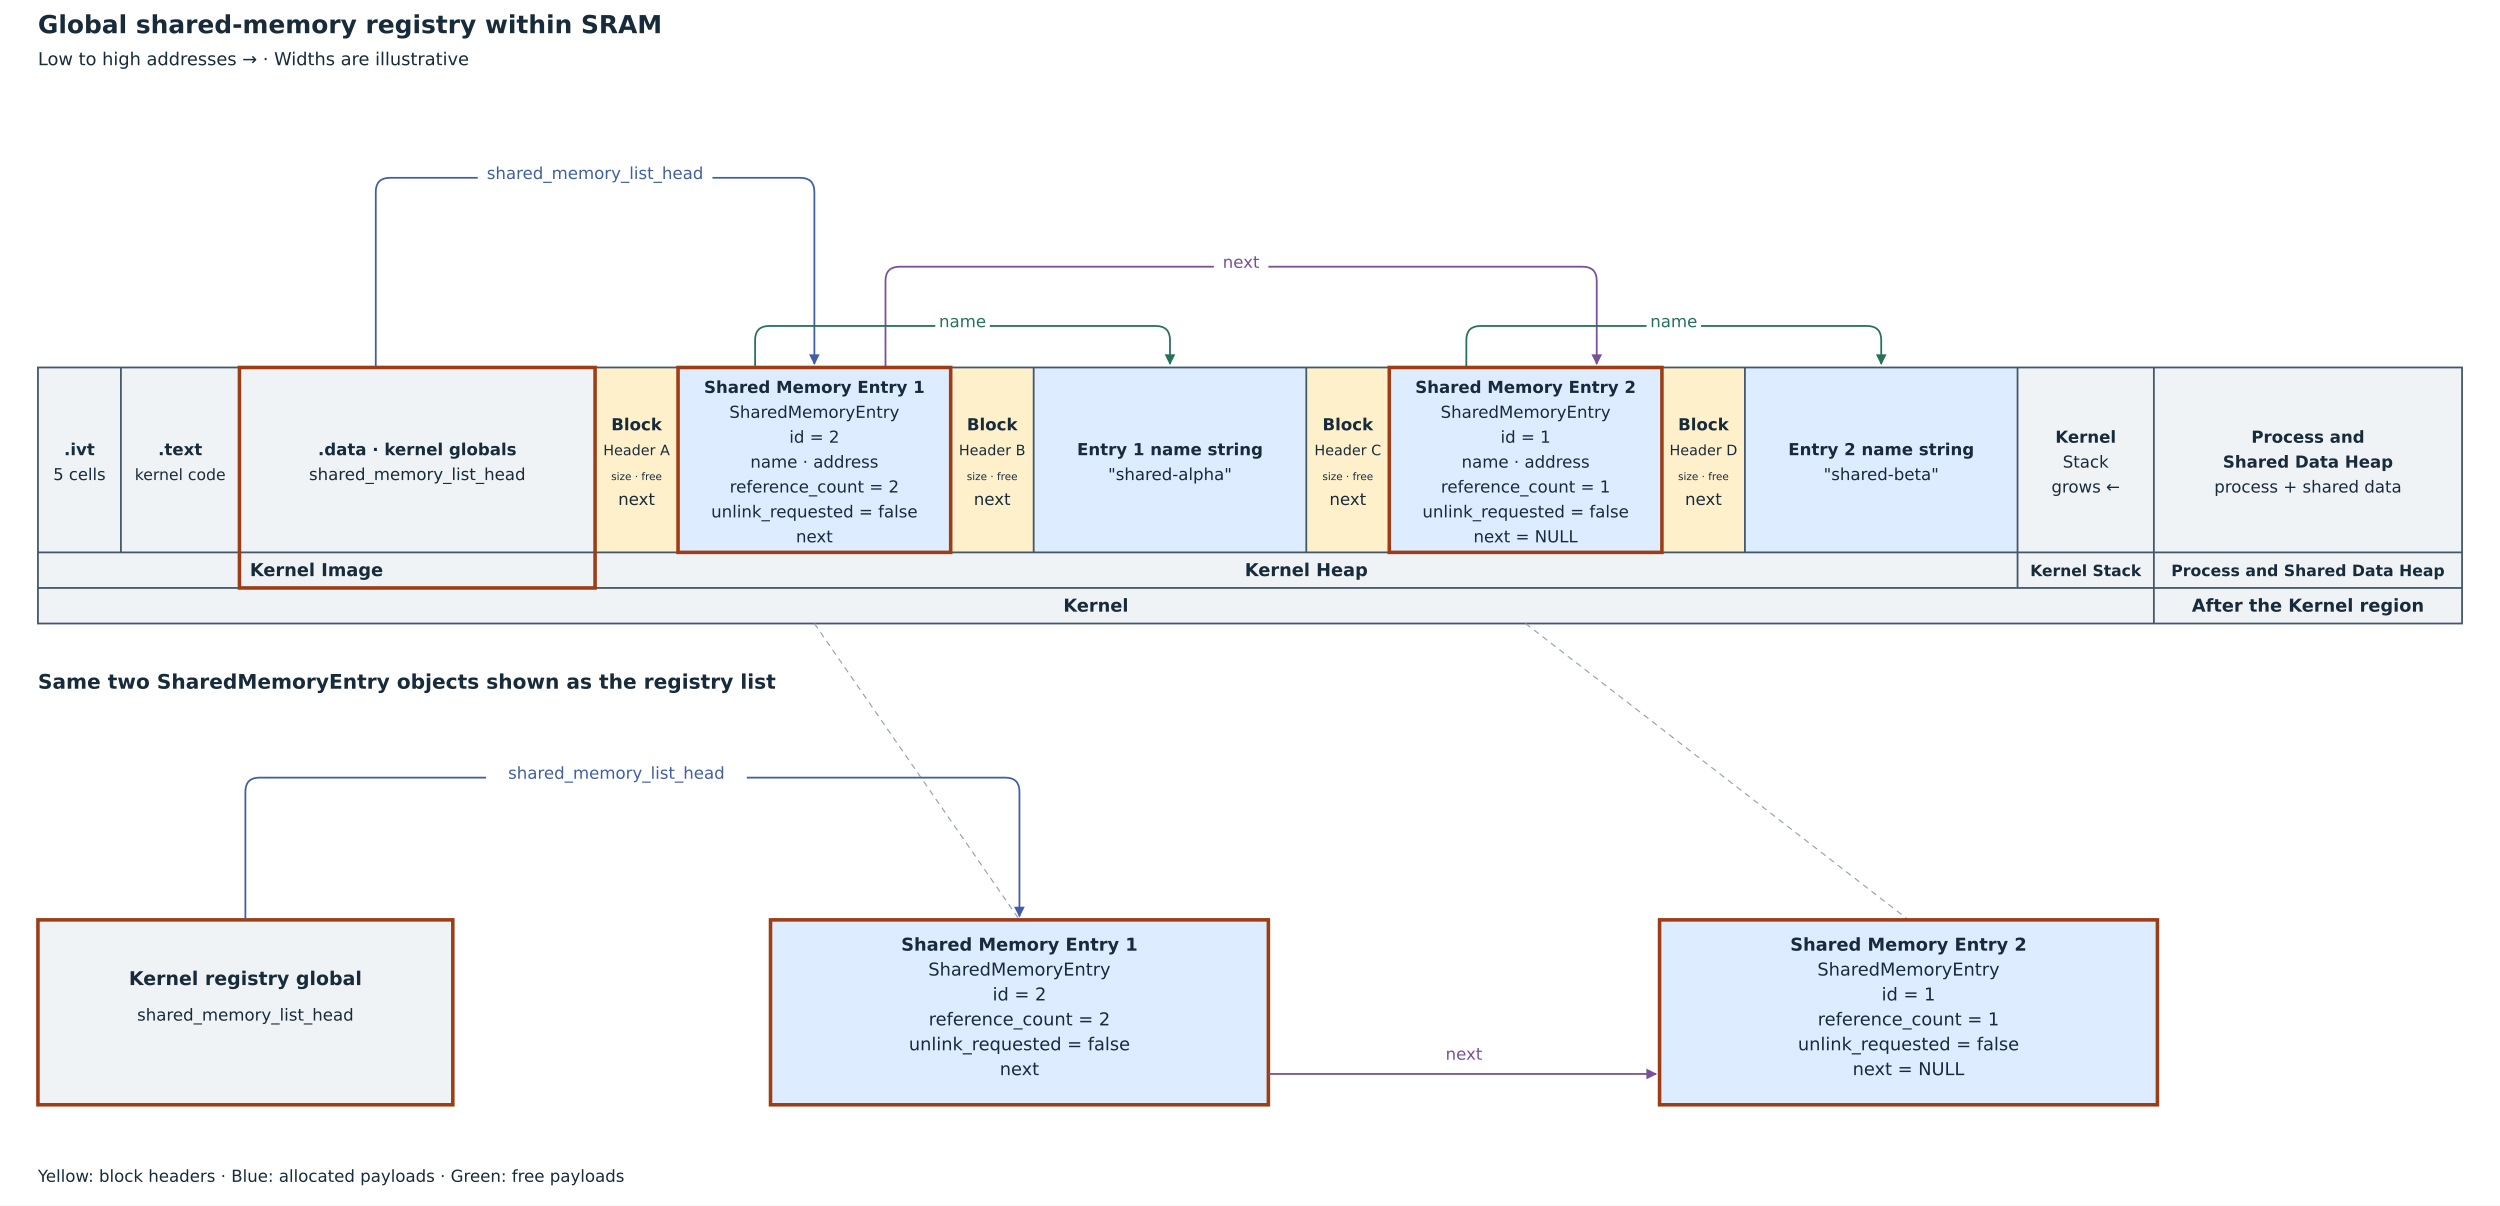
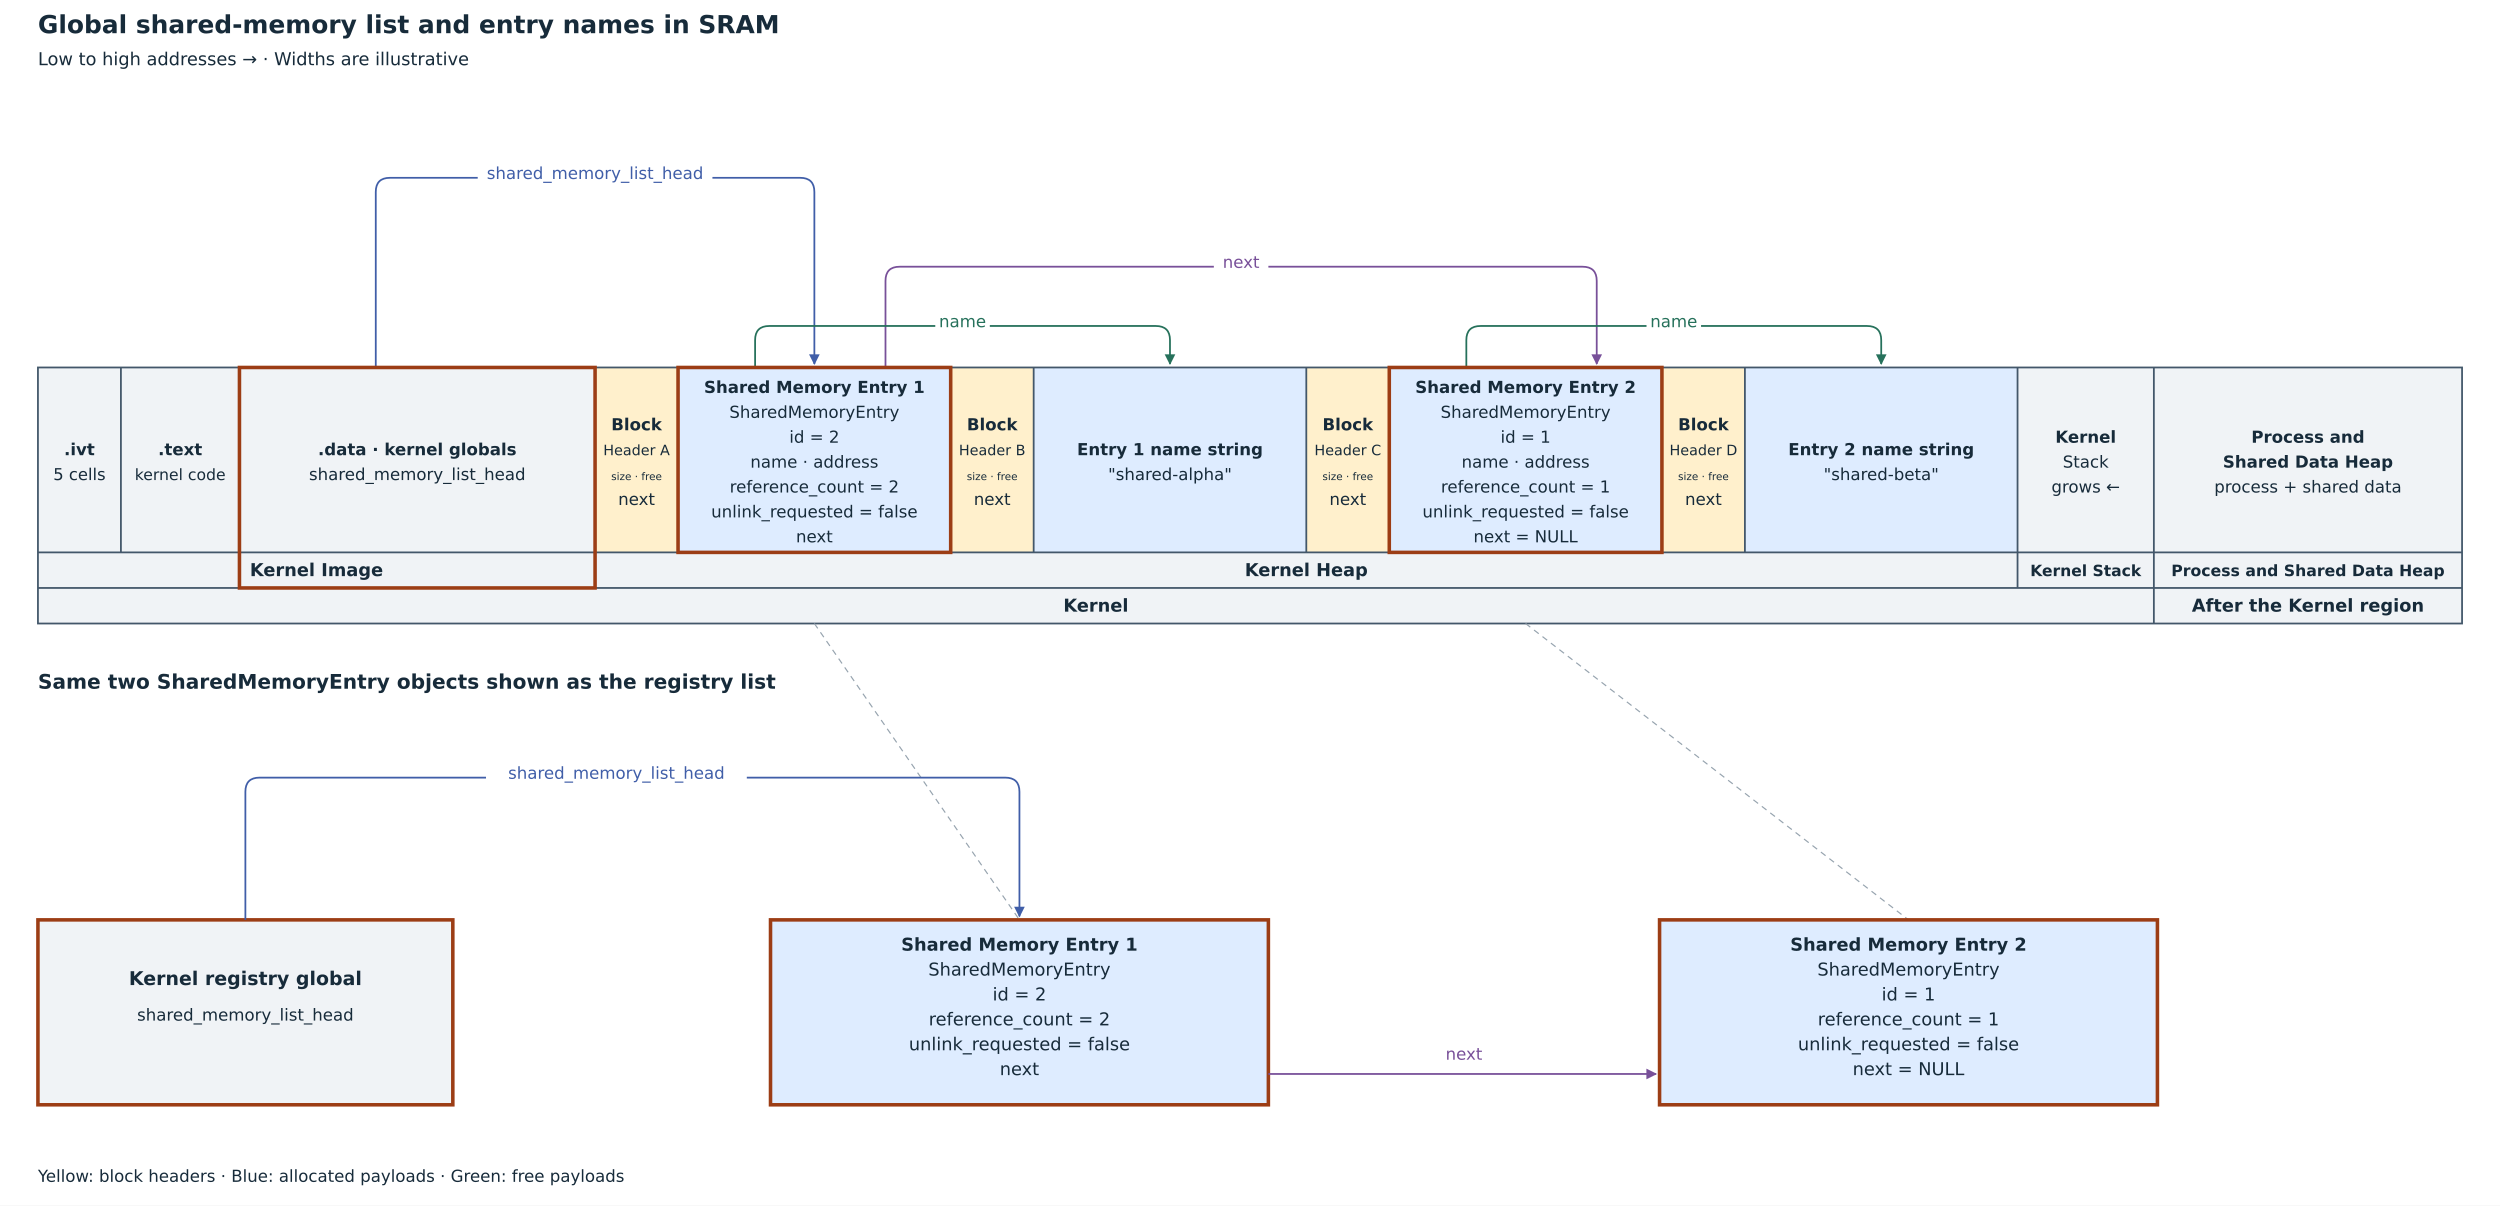
<svg xmlns="http://www.w3.org/2000/svg" width="2109" height="1017" viewBox="0 0 2109 1017" role="img" aria-labelledby="title desc">
  <defs>
    <marker id="405ea8" viewBox="0 0 10 10" refX="9" refY="5" markerWidth="6" markerHeight="6" orient="auto-start-reverse">
      <path d="M 0 0 L 10 5 L 0 10 z" fill="#405ea8" />
    </marker>
    <marker id="785099" viewBox="0 0 10 10" refX="9" refY="5" markerWidth="6" markerHeight="6" orient="auto-start-reverse">
      <path d="M 0 0 L 10 5 L 0 10 z" fill="#785099" />
    </marker>
    <marker id="26715b" viewBox="0 0 10 10" refX="9" refY="5" markerWidth="6" markerHeight="6" orient="auto-start-reverse">
      <path d="M 0 0 L 10 5 L 0 10 z" fill="#26715b" />
    </marker>
  </defs>
  <rect width="2109" height="1017" fill="white" />
  <g font-family="DejaVu Sans, sans-serif">
-     <text x="32" y="28" text-anchor="start" font-size="21" font-weight="bold" fill="#172b3a">Global shared-memory registry within SRAM</text>
+     <text x="32" y="28" text-anchor="start" font-size="21" font-weight="bold" fill="#172b3a">Global shared-memory list and entry names in SRAM</text>
    <text x="32" y="55" text-anchor="start" font-size="15" font-weight="normal" fill="#172b3a">Low to high addresses →   ·   Widths are illustrative</text>
    <rect x="32" y="310" width="70" height="156" fill="#f0f3f6" stroke="none" stroke-width="1" />
    <text x="67.0" y="384.0" text-anchor="middle" font-size="14" font-weight="bold" fill="#172b3a">.ivt</text>
    <text x="67.0" y="405.0" text-anchor="middle" font-size="13.825" font-weight="normal" fill="#172b3a">5 cells</text>
    <rect x="102" y="310" width="100" height="156" fill="#f0f3f6" stroke="none" stroke-width="1" />
    <text x="152.0" y="384.0" text-anchor="middle" font-size="14" font-weight="bold" fill="#172b3a">.text</text>
    <text x="152.0" y="405.0" text-anchor="middle" font-size="13.196" font-weight="normal" fill="#172b3a">kernel code</text>
    <rect x="202" y="310" width="300" height="156" fill="#f0f3f6" stroke="none" stroke-width="1" />
    <text x="352.0" y="384.0" text-anchor="middle" font-size="14" font-weight="bold" fill="#172b3a">.data · kernel globals</text>
    <text x="352.0" y="405.0" text-anchor="middle" font-size="14" font-weight="normal" fill="#172b3a">shared_memory_list_head</text>
    <rect x="502" y="310" width="70" height="156" fill="#fff0cc" stroke="none" stroke-width="1" />
    <a href="../../common/heap.header#L5">
      <text x="537.0" y="363.0" text-anchor="middle" font-size="14" font-weight="bold" fill="#172b3a">Block</text>
      <text x="537.0" y="384.0" text-anchor="middle" font-size="12.097" font-weight="normal" fill="#172b3a">Header A</text>
      <text x="537.0" y="405.0" text-anchor="middle" font-size="8.798" font-weight="normal" fill="#172b3a">size · free</text>
      <text x="537.0" y="426.0" text-anchor="middle" font-size="14" font-weight="normal" fill="#172b3a">next</text>
    </a>
    <rect x="572" y="310" width="230" height="156" fill="#deecff" stroke="none" stroke-width="1" />
    <a href="../../kernel/shared_memory.header#L8">
      <text x="687.0" y="331.5" text-anchor="middle" font-size="14" font-weight="bold" fill="#172b3a">Shared Memory Entry 1</text>
      <text x="687.0" y="352.5" text-anchor="middle" font-size="14" font-weight="normal" fill="#172b3a">SharedMemoryEntry</text>
      <text x="687.0" y="373.5" text-anchor="middle" font-size="14" font-weight="normal" fill="#172b3a">id = 2</text>
      <text x="687.0" y="394.5" text-anchor="middle" font-size="14" font-weight="normal" fill="#172b3a">name · address</text>
      <text x="687.0" y="415.5" text-anchor="middle" font-size="14" font-weight="normal" fill="#172b3a">reference_count = 2</text>
      <text x="687.0" y="436.5" text-anchor="middle" font-size="14" font-weight="normal" fill="#172b3a">unlink_requested = false</text>
      <text x="687.0" y="457.5" text-anchor="middle" font-size="14" font-weight="normal" fill="#172b3a">next</text>
    </a>
    <rect x="802" y="310" width="70" height="156" fill="#fff0cc" stroke="none" stroke-width="1" />
    <a href="../../common/heap.header#L5">
      <text x="837.0" y="363.0" text-anchor="middle" font-size="14" font-weight="bold" fill="#172b3a">Block</text>
      <text x="837.0" y="384.0" text-anchor="middle" font-size="12.097" font-weight="normal" fill="#172b3a">Header B</text>
      <text x="837.0" y="405.0" text-anchor="middle" font-size="8.798" font-weight="normal" fill="#172b3a">size · free</text>
      <text x="837.0" y="426.0" text-anchor="middle" font-size="14" font-weight="normal" fill="#172b3a">next</text>
    </a>
    <rect x="872" y="310" width="230" height="156" fill="#deecff" stroke="none" stroke-width="1" />
    <text x="987.0" y="384.0" text-anchor="middle" font-size="14" font-weight="bold" fill="#172b3a">Entry 1 name string</text>
    <text x="987.0" y="405.0" text-anchor="middle" font-size="14" font-weight="normal" fill="#172b3a">"shared-alpha"</text>
    <rect x="1102" y="310" width="70" height="156" fill="#fff0cc" stroke="none" stroke-width="1" />
    <a href="../../common/heap.header#L5">
      <text x="1137.0" y="363.0" text-anchor="middle" font-size="14" font-weight="bold" fill="#172b3a">Block</text>
      <text x="1137.0" y="384.0" text-anchor="middle" font-size="12.097" font-weight="normal" fill="#172b3a">Header C</text>
      <text x="1137.0" y="405.0" text-anchor="middle" font-size="8.798" font-weight="normal" fill="#172b3a">size · free</text>
      <text x="1137.0" y="426.0" text-anchor="middle" font-size="14" font-weight="normal" fill="#172b3a">next</text>
    </a>
    <rect x="1172" y="310" width="230" height="156" fill="#deecff" stroke="none" stroke-width="1" />
    <a href="../../kernel/shared_memory.header#L8">
      <text x="1287.0" y="331.5" text-anchor="middle" font-size="14" font-weight="bold" fill="#172b3a">Shared Memory Entry 2</text>
      <text x="1287.0" y="352.5" text-anchor="middle" font-size="14" font-weight="normal" fill="#172b3a">SharedMemoryEntry</text>
      <text x="1287.0" y="373.5" text-anchor="middle" font-size="14" font-weight="normal" fill="#172b3a">id = 1</text>
      <text x="1287.0" y="394.5" text-anchor="middle" font-size="14" font-weight="normal" fill="#172b3a">name · address</text>
      <text x="1287.0" y="415.5" text-anchor="middle" font-size="14" font-weight="normal" fill="#172b3a">reference_count = 1</text>
      <text x="1287.0" y="436.5" text-anchor="middle" font-size="14" font-weight="normal" fill="#172b3a">unlink_requested = false</text>
      <text x="1287.0" y="457.5" text-anchor="middle" font-size="14" font-weight="normal" fill="#172b3a">next = NULL</text>
    </a>
    <rect x="1402" y="310" width="70" height="156" fill="#fff0cc" stroke="none" stroke-width="1" />
    <a href="../../common/heap.header#L5">
      <text x="1437.0" y="363.0" text-anchor="middle" font-size="14" font-weight="bold" fill="#172b3a">Block</text>
      <text x="1437.0" y="384.0" text-anchor="middle" font-size="12.097" font-weight="normal" fill="#172b3a">Header D</text>
      <text x="1437.0" y="405.0" text-anchor="middle" font-size="8.798" font-weight="normal" fill="#172b3a">size · free</text>
      <text x="1437.0" y="426.0" text-anchor="middle" font-size="14" font-weight="normal" fill="#172b3a">next</text>
    </a>
    <rect x="1472" y="310" width="230" height="156" fill="#deecff" stroke="none" stroke-width="1" />
    <text x="1587.0" y="384.0" text-anchor="middle" font-size="14" font-weight="bold" fill="#172b3a">Entry 2 name string</text>
    <text x="1587.0" y="405.0" text-anchor="middle" font-size="14" font-weight="normal" fill="#172b3a">"shared-beta"</text>
    <rect x="1702" y="310" width="115" height="156" fill="#f0f3f6" stroke="none" stroke-width="1" />
    <text x="1759.5" y="373.5" text-anchor="middle" font-size="14" font-weight="bold" fill="#172b3a">Kernel</text>
    <text x="1759.5" y="394.5" text-anchor="middle" font-size="14" font-weight="normal" fill="#172b3a">Stack</text>
    <text x="1759.5" y="415.5" text-anchor="middle" font-size="14" font-weight="normal" fill="#172b3a">grows ←</text>
    <rect x="1817" y="310" width="260" height="156" fill="#f0f3f6" stroke="none" stroke-width="1" />
    <text x="1947.0" y="373.5" text-anchor="middle" font-size="14" font-weight="bold" fill="#172b3a">Process and</text>
    <text x="1947.0" y="394.5" text-anchor="middle" font-size="14" font-weight="bold" fill="#172b3a">Shared Data Heap</text>
    <text x="1947.0" y="415.5" text-anchor="middle" font-size="14" font-weight="normal" fill="#172b3a">process + shared data</text>
    <rect x="32" y="466" width="470" height="30" fill="#f0f3f6" stroke="none" stroke-width="1" />
    <text x="267.0" y="486" text-anchor="middle" font-size="15" font-weight="bold" fill="#172b3a">Kernel Image</text>
    <rect x="502" y="466" width="1200" height="30" fill="#f0f3f6" stroke="none" stroke-width="1" />
    <text x="1102.0" y="486" text-anchor="middle" font-size="15" font-weight="bold" fill="#172b3a">Kernel Heap</text>
    <path d="M 502 466 v 30" fill="none" stroke="#43576a" stroke-width="1.5" />
    <rect x="1702" y="466" width="115" height="30" fill="#f0f3f6" stroke="none" stroke-width="1" />
    <text x="1759.5" y="486" text-anchor="middle" font-size="13.113" font-weight="bold" fill="#172b3a">Kernel Stack</text>
    <path d="M 1702 466 v 30" fill="none" stroke="#43576a" stroke-width="1.5" />
    <rect x="1817" y="466" width="260" height="30" fill="#f0f3f6" stroke="none" stroke-width="1" />
    <text x="1947.0" y="486" text-anchor="middle" font-size="13.235" font-weight="bold" fill="#172b3a">Process and Shared Data Heap</text>
    <path d="M 1817 466 v 30" fill="none" stroke="#43576a" stroke-width="1.5" />
    <path d="M 32 466 H 2077" fill="none" stroke="#43576a" stroke-width="1.5" />
    <rect x="32" y="496" width="1785" height="30" fill="#f0f3f6" stroke="none" stroke-width="1" />
    <text x="924.5" y="516" text-anchor="middle" font-size="15" font-weight="bold" fill="#172b3a">Kernel</text>
    <rect x="1817" y="496" width="260" height="30" fill="#f0f3f6" stroke="none" stroke-width="1" />
    <text x="1947.0" y="516" text-anchor="middle" font-size="15" font-weight="bold" fill="#172b3a">After the Kernel region</text>
    <path d="M 1817 496 v 30" fill="none" stroke="#43576a" stroke-width="1.5" />
    <path d="M 32 496 H 2077" fill="none" stroke="#43576a" stroke-width="1.5" />
    <path d="M 102 310 v 156" fill="none" stroke="#43576a" stroke-width="1.5" />
    <path d="M 202 310 v 156" fill="none" stroke="#43576a" stroke-width="1.5" />
    <path d="M 502 310 v 156" fill="none" stroke="#43576a" stroke-width="1.5" />
    <path d="M 572 310 v 156" fill="none" stroke="#43576a" stroke-width="1.5" />
    <path d="M 802 310 v 156" fill="none" stroke="#43576a" stroke-width="1.5" />
    <path d="M 872 310 v 156" fill="none" stroke="#43576a" stroke-width="1.5" />
    <path d="M 1102 310 v 156" fill="none" stroke="#43576a" stroke-width="1.5" />
    <path d="M 1172 310 v 156" fill="none" stroke="#43576a" stroke-width="1.5" />
    <path d="M 1402 310 v 156" fill="none" stroke="#43576a" stroke-width="1.5" />
    <path d="M 1472 310 v 156" fill="none" stroke="#43576a" stroke-width="1.5" />
    <path d="M 1702 310 v 156" fill="none" stroke="#43576a" stroke-width="1.5" />
    <path d="M 1817 310 v 156" fill="none" stroke="#43576a" stroke-width="1.5" />
    <rect x="32" y="310" width="2045" height="216" fill="none" stroke="#43576a" stroke-width="1.5" />
    <path d="M 317.0 310 V 162 Q 317.0 150 329.0 150 H 675.0 Q 687.0 150 687.0 162 V 307" fill="none" stroke="#405ea8" stroke-width="1.5" marker-end="url(#405ea8)" />
    <rect x="403.0" y="137" width="198" height="18" fill="white" stroke="none" stroke-width="1" />
    <text x="502.0" y="151" text-anchor="middle" font-size="14" font-weight="normal" fill="#405ea8">shared_memory_list_head</text>
    <path d="M 747.0 310 V 237 Q 747.0 225 759.0 225 H 1335.0 Q 1347.0 225 1347.0 237 V 307" fill="none" stroke="#785099" stroke-width="1.5" marker-end="url(#785099)" />
    <rect x="1024.0" y="212" width="46" height="18" fill="white" stroke="none" stroke-width="1" />
    <text x="1047.0" y="226" text-anchor="middle" font-size="14" font-weight="normal" fill="#785099">next</text>
    <path d="M 637.0 310 V 287 Q 637.0 275 649.0 275 H 975.0 Q 987.0 275 987.0 287 V 307" fill="none" stroke="#26715b" stroke-width="1.5" marker-end="url(#26715b)" />
    <rect x="789.0" y="262" width="46" height="18" fill="white" stroke="none" stroke-width="1" />
    <text x="812.0" y="276" text-anchor="middle" font-size="14" font-weight="normal" fill="#26715b">name</text>
    <path d="M 1237.0 310 V 287 Q 1237.0 275 1249.0 275 H 1575.0 Q 1587.0 275 1587.0 287 V 307" fill="none" stroke="#26715b" stroke-width="1.5" marker-end="url(#26715b)" />
    <rect x="1389.0" y="262" width="46" height="18" fill="white" stroke="none" stroke-width="1" />
    <text x="1412.0" y="276" text-anchor="middle" font-size="14" font-weight="normal" fill="#26715b">name</text>
    <rect x="202" y="310" width="300" height="186" fill="none" stroke="#9c3d15" stroke-width="3" />
    <rect x="572" y="310" width="230" height="156" fill="none" stroke="#9c3d15" stroke-width="3" />
    <rect x="1172" y="310" width="230" height="156" fill="none" stroke="#9c3d15" stroke-width="3" />
    <text x="32" y="581" text-anchor="start" font-size="17" font-weight="bold" fill="#172b3a">Same two SharedMemoryEntry objects shown as the registry list</text>
    <rect x="32" y="776" width="350" height="156" fill="#f0f3f6" stroke="#9c3d15" stroke-width="3" />
    <text x="207.0" y="831" text-anchor="middle" font-size="16" font-weight="bold" fill="#172b3a">Kernel registry global</text>
    <text x="207.0" y="861" text-anchor="middle" font-size="14" font-weight="normal" fill="#172b3a">shared_memory_list_head</text>
    <path d="M 687.0 526 L 860.0 776" fill="none" stroke="#96a3ae" stroke-dasharray="5 4" />
    <rect x="650" y="776" width="420" height="156" fill="#deecff" stroke="#9c3d15" stroke-width="3" />
    <a href="../../kernel/shared_memory.header#L8">
      <text x="860.0" y="802" text-anchor="middle" font-size="15" font-weight="bold" fill="#172b3a">Shared Memory Entry 1</text>
      <text x="860.0" y="823" text-anchor="middle" font-size="15" font-weight="normal" fill="#172b3a">SharedMemoryEntry</text>
      <text x="860.0" y="844" text-anchor="middle" font-size="15" font-weight="normal" fill="#172b3a">id = 2</text>
      <text x="860.0" y="865" text-anchor="middle" font-size="15" font-weight="normal" fill="#172b3a">reference_count = 2</text>
      <text x="860.0" y="886" text-anchor="middle" font-size="15" font-weight="normal" fill="#172b3a">unlink_requested = false</text>
      <text x="860.0" y="907" text-anchor="middle" font-size="15" font-weight="normal" fill="#172b3a">next</text>
    </a>
    <path d="M 1287.0 526 L 1610.0 776" fill="none" stroke="#96a3ae" stroke-dasharray="5 4" />
    <rect x="1400" y="776" width="420" height="156" fill="#deecff" stroke="#9c3d15" stroke-width="3" />
    <a href="../../kernel/shared_memory.header#L8">
      <text x="1610.0" y="802" text-anchor="middle" font-size="15" font-weight="bold" fill="#172b3a">Shared Memory Entry 2</text>
      <text x="1610.0" y="823" text-anchor="middle" font-size="15" font-weight="normal" fill="#172b3a">SharedMemoryEntry</text>
      <text x="1610.0" y="844" text-anchor="middle" font-size="15" font-weight="normal" fill="#172b3a">id = 1</text>
      <text x="1610.0" y="865" text-anchor="middle" font-size="15" font-weight="normal" fill="#172b3a">reference_count = 1</text>
      <text x="1610.0" y="886" text-anchor="middle" font-size="15" font-weight="normal" fill="#172b3a">unlink_requested = false</text>
      <text x="1610.0" y="907" text-anchor="middle" font-size="15" font-weight="normal" fill="#172b3a">next = NULL</text>
    </a>
    <path d="M 207.0 776 V 668 Q 207.0 656 219.0 656 H 848.0 Q 860.0 656 860.0 668 V 773" fill="none" stroke="#405ea8" stroke-width="1.5" marker-end="url(#405ea8)" />
    <rect x="410" y="643" width="220" height="18" fill="white" stroke="none" stroke-width="1" />
    <text x="520" y="657" text-anchor="middle" font-size="14" font-weight="normal" fill="#405ea8">shared_memory_list_head</text>
    <path d="M 1070 906 H 1397" fill="none" stroke="#785099" stroke-width="1.5" marker-end="url(#785099)" />
    <text x="1235.0" y="894" text-anchor="middle" font-size="14" font-weight="normal" fill="#785099">next</text>
    <text x="32" y="997" text-anchor="start" font-size="14" font-weight="normal" fill="#172b3a">Yellow: block headers   ·   Blue: allocated payloads   ·   Green: free payloads</text>
  </g>
</svg>
